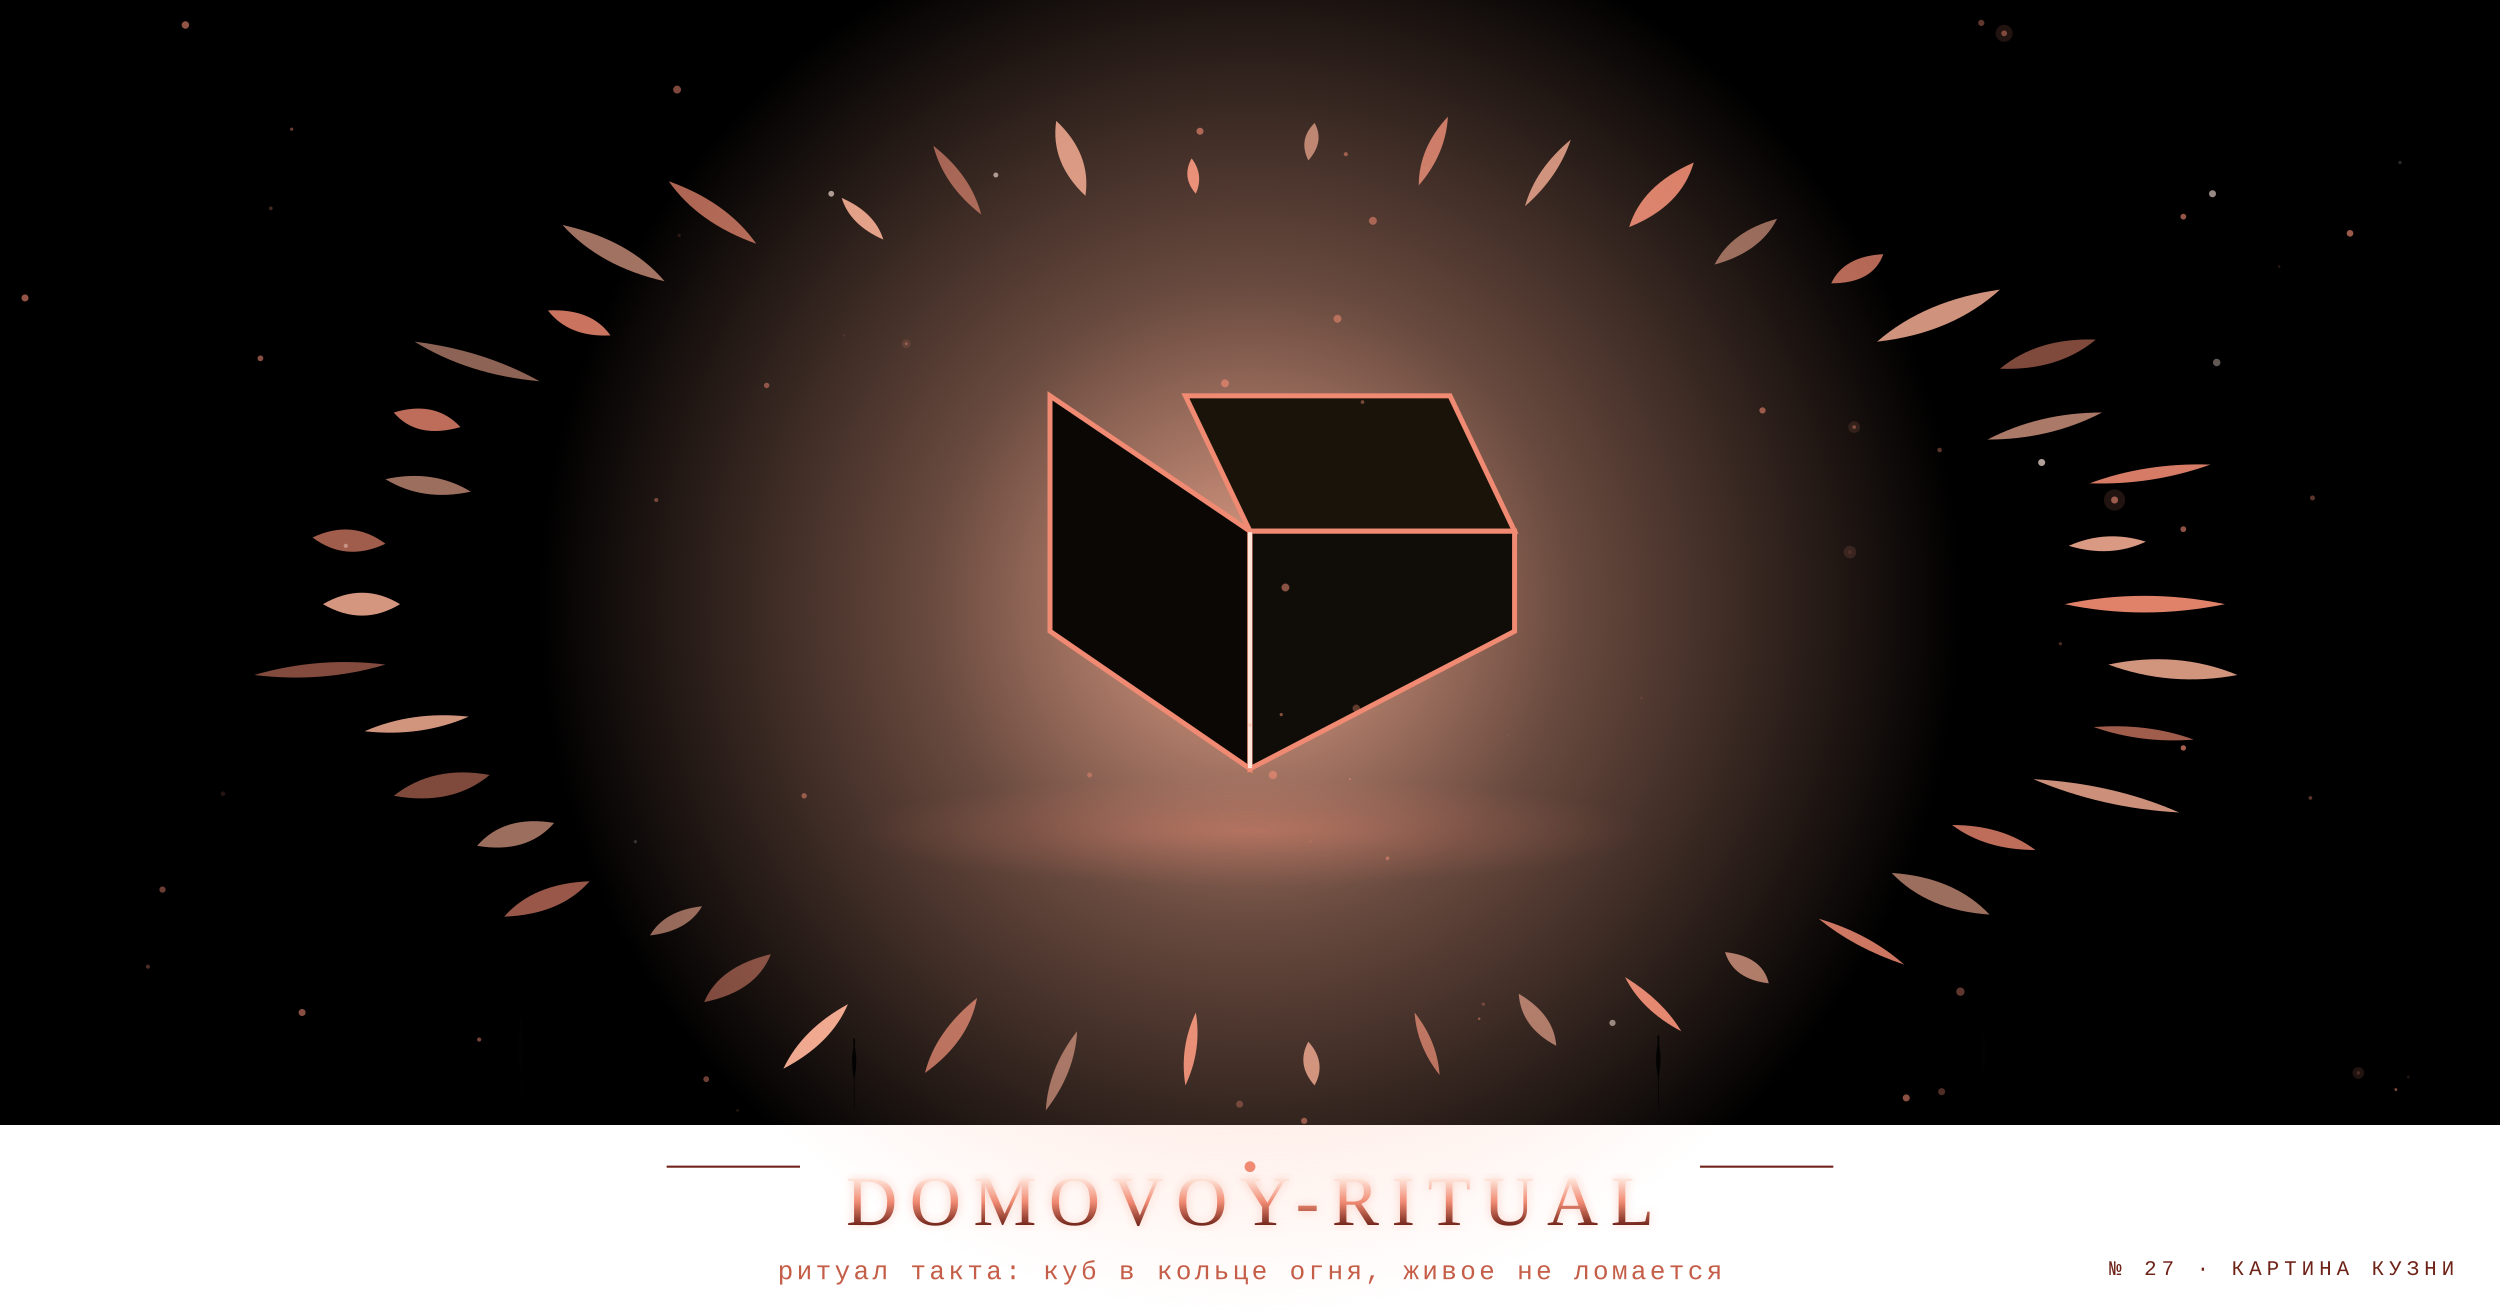
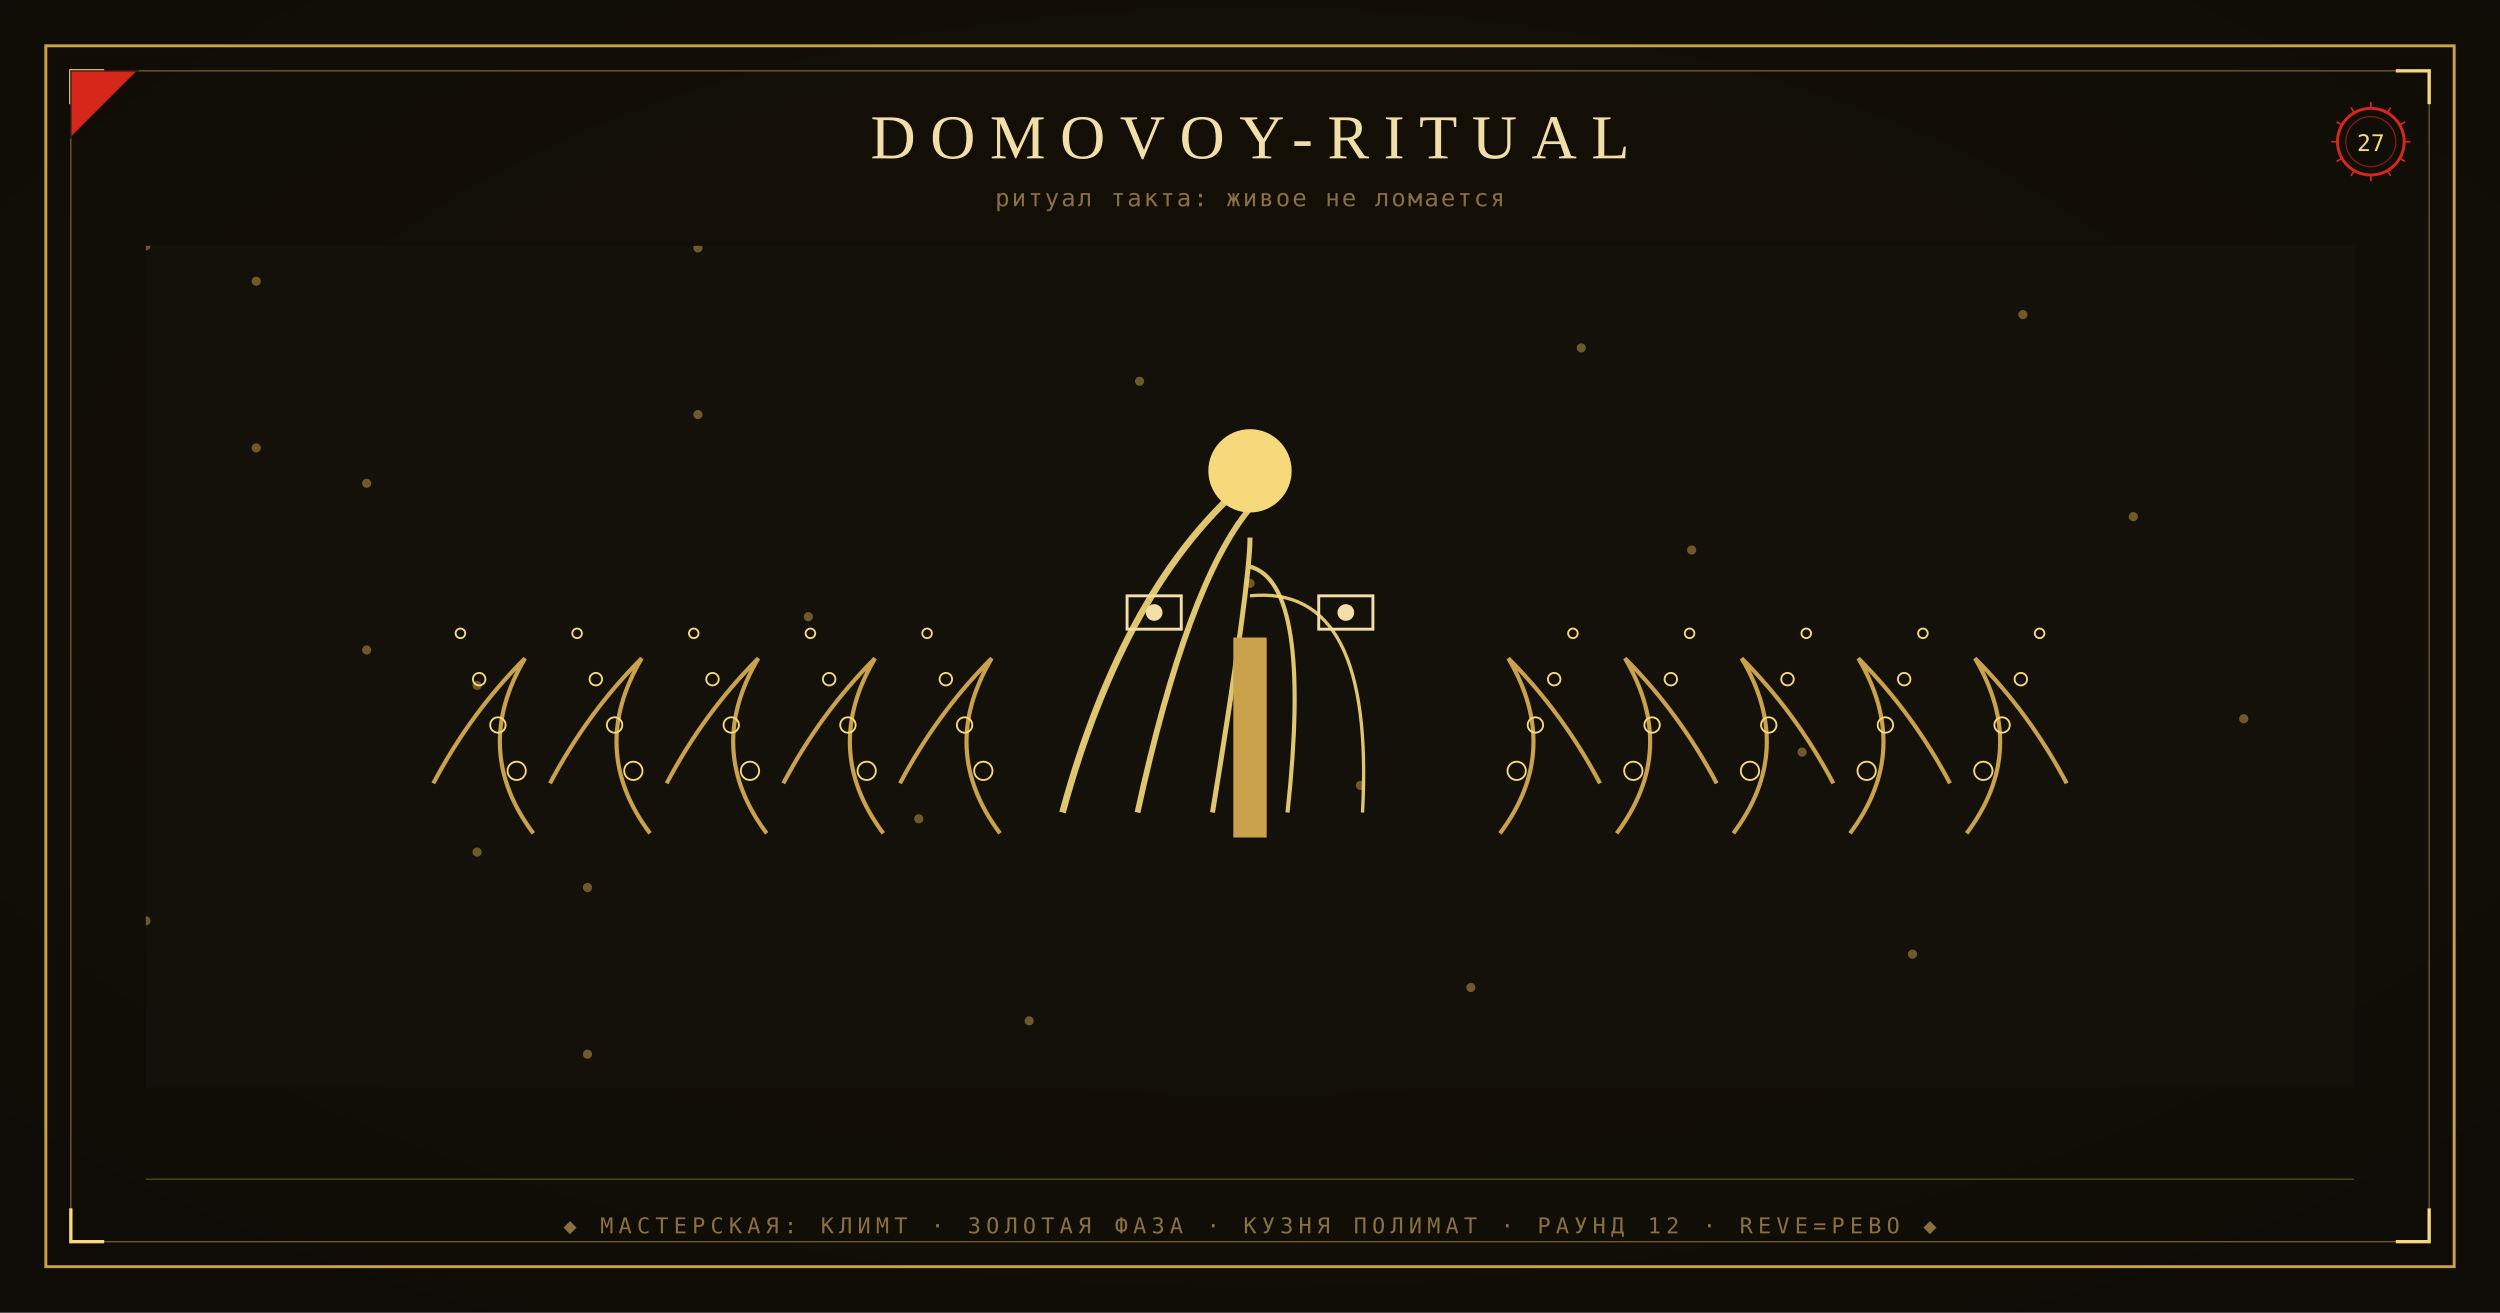
- <svg xmlns="http://www.w3.org/2000/svg" viewBox="0 0 1200 630" width="1200" height="630" role="img">
-   <defs>
-     <linearGradient id="bg" x1="0" y1="0" x2="0" y2="1">
-       <stop offset="0" stop-color="#030202" />
-       <stop offset=".55" stop-color="#0A0705" />
-       <stop offset="1" stop-color="#060403" />
-     </linearGradient>
-     <radialGradient id="vig" cx=".5" cy=".46" r=".75">
-       <stop offset=".55" stop-color="#000" stop-opacity="0" />
-       <stop offset="1" stop-color="#000" stop-opacity=".82" />
-     </radialGradient>
-   </defs>
-   <rect width="1200" height="540" fill="url(#bg)" />
-   <defs>
-     <radialGradient id="fr">
-       <stop offset="0" stop-color="#FFB499" stop-opacity="0.9" />
-       <stop offset=".45" stop-color="#FFB499" stop-opacity="0.41" />
-       <stop offset="1" stop-color="#FFB499" stop-opacity="0" />
-     </radialGradient>
-     <radialGradient id="gl">
-       <stop offset="0" stop-color="#F08A72" stop-opacity="0.7" />
-       <stop offset=".45" stop-color="#F08A72" stop-opacity="0.32" />
-       <stop offset="1" stop-color="#F08A72" stop-opacity="0" />
-     </radialGradient>
-     <filter id="neb" x="-20%" y="-20%" width="140%" height="140%">
-       <feTurbulence type="fractalNoise" baseFrequency="0.003 0.012" numOctaves="4" seed="420" result="n" />
-       <feColorMatrix in="n" type="matrix" values="0 0 0 0 0.941  0 0 0 0 0.541  0 0 0 0 0.447  0 0 0 0.64 -0.33" />
-       <feGaussianBlur stdDeviation="2" />
-     </filter>
-     <filter id="neb2" x="-20%" y="-20%" width="140%" height="140%">
-       <feTurbulence type="fractalNoise" baseFrequency="0.007 0.004" numOctaves="3" seed="427" result="n" />
-       <feColorMatrix in="n" type="matrix" values="0 0 0 0 0.788  0 0 0 0 0.706  0 0 0 0 0.345  0 0 0 0.61 -0.55" />
-       <feGaussianBlur stdDeviation="1.6" />
-     </filter>
-   </defs>
-   <rect width="1200" height="540" opacity="19.25" />
-   <path d="M991 290 Q 1029 298 1068 290 Q 1029 282 991 290 Z" fill="#F08A72" opacity="0.93" />
-   <path d="M1012 319 Q 1042 330 1074 324 Q 1045 312 1012 319 Z" fill="#FFB499" opacity="0.82" />
-   <path d="M1005 349 Q 1028 357 1053 355 Q 1031 347 1005 349 Z" fill="#F08A72" opacity="0.67" />
-   <path d="M976 374 Q 1009 388 1046 390 Q 1014 376 976 374 Z" fill="#FFB499" opacity="0.80" />
-   <path d="M937 396 Q 953 408 977 408 Q 961 396 937 396 Z" fill="#F08A72" opacity="0.79" />
-   <path d="M908 419 Q 925 437 955 439 Q 938 421 908 419 Z" fill="#FFB499" opacity="0.61" />
-   <path d="M873 441 Q 890 455 914 463 Q 897 448 873 441 Z" fill="#F08A72" opacity="0.85" />
-   <path d="M828 457 Q 832 470 849 472 Q 846 459 828 457 Z" fill="#FFB499" opacity="0.66" />
-   <path d="M780 469 Q 788 485 807 495 Q 798 480 780 469 Z" fill="#F08A72" opacity="0.93" />
-   <path d="M729 477 Q 730 493 747 502 Q 746 487 729 477 Z" fill="#FFB499" opacity="0.61" />
-   <path d="M679 486 Q 680 502 691 516 Q 690 500 679 486 Z" fill="#F08A72" opacity="0.70" />
-   <path d="M628 500 Q 622 511 631 521 Q 637 510 628 500 Z" fill="#FFB499" opacity="0.76" />
-   <path d="M574 486 Q 566 503 569 521 Q 577 504 574 486 Z" fill="#F08A72" opacity="0.93" />
-   <path d="M517 495 Q 503 513 502 533 Q 516 515 517 495 Z" fill="#FFB499" opacity="0.57" />
-   <path d="M469 479 Q 449 495 444 515 Q 465 500 469 479 Z" fill="#F08A72" opacity="0.72" />
-   <path d="M407 482 Q 385 494 376 513 Q 399 501 407 482 Z" fill="#FFB499" opacity="0.93" />
-   <path d="M370 458 Q 345 464 338 481 Q 363 476 370 458 Z" fill="#F08A72" opacity="0.51" />
-   <path d="M337 435 Q 319 437 312 449 Q 330 447 337 435 Z" fill="#FFB499" opacity="0.57" />
-   <path d="M283 423 Q 256 424 242 440 Q 269 439 283 423 Z" fill="#F08A72" opacity="0.63" />
-   <path d="M266 395 Q 242 391 229 406 Q 253 410 266 395 Z" fill="#FFB499" opacity="0.61" />
-   <path d="M235 372 Q 208 367 189 382 Q 217 387 235 372 Z" fill="#F08A72" opacity="0.53" />
-   <path d="M225 344 Q 198 341 175 351 Q 202 354 225 344 Z" fill="#FFB499" opacity="0.82" />
-   <path d="M185 319 Q 153 315 122 324 Q 155 328 185 319 Z" fill="#F08A72" opacity="0.54" />
-   <path d="M192 290 Q 174 279 155 290 Q 174 301 192 290 Z" fill="#FFB499" opacity="0.83" />
-   <path d="M185 261 Q 169 249 150 258 Q 166 270 185 261 Z" fill="#F08A72" opacity="0.67" />
-   <path d="M226 236 Q 208 225 185 230 Q 203 241 226 236 Z" fill="#FFB499" opacity="0.61" />
-   <path d="M221 205 Q 209 192 189 198 Q 200 211 221 205 Z" fill="#F08A72" opacity="0.79" />
-   <path d="M259 183 Q 232 168 199 164 Q 225 180 259 183 Z" fill="#FFB499" opacity="0.55" />
-   <path d="M293 161 Q 284 148 263 149 Q 273 162 293 161 Z" fill="#F08A72" opacity="0.84" />
-   <path d="M319 135 Q 302 115 270 108 Q 288 128 319 135 Z" fill="#FFB499" opacity="0.63" />
-   <path d="M363 117 Q 349 97 321 87 Q 335 107 363 117 Z" fill="#F08A72" opacity="0.72" />
-   <path d="M424 115 Q 420 102 404 95 Q 408 108 424 115 Z" fill="#FFB499" opacity="0.87" />
-   <path d="M471 103 Q 466 84 448 70 Q 453 89 471 103 Z" fill="#F08A72" opacity="0.61" />
-   <path d="M521 94 Q 524 74 507 58 Q 504 78 521 94 Z" fill="#FFB499" opacity="0.81" />
-   <path d="M574 93 Q 578 84 572 76 Q 567 85 574 93 Z" fill="#F08A72" opacity="0.94" />
-   <path d="M628 77 Q 636 68 631 59 Q 623 67 628 77 Z" fill="#FFB499" opacity="0.66" />
-   <path d="M681 89 Q 694 74 695 56 Q 681 71 681 89 Z" fill="#F08A72" opacity="0.79" />
-   <path d="M732 99 Q 748 85 754 67 Q 737 81 732 99 Z" fill="#FFB499" opacity="0.77" />
-   <path d="M782 109 Q 807 99 813 78 Q 788 89 782 109 Z" fill="#F08A72" opacity="0.89" />
-   <path d="M823 127 Q 845 121 853 105 Q 831 111 823 127 Z" fill="#FFB499" opacity="0.56" />
-   <path d="M879 136 Q 899 136 904 122 Q 885 123 879 136 Z" fill="#F08A72" opacity="0.75" />
-   <path d="M901 164 Q 937 160 960 139 Q 924 144 901 164 Z" fill="#FFB499" opacity="0.81" />
-   <path d="M960 177 Q 988 178 1006 163 Q 978 162 960 177 Z" fill="#F08A72" opacity="0.53" />
-   <path d="M954 211 Q 984 211 1009 198 Q 979 198 954 211 Z" fill="#FFB499" opacity="0.67" />
-   <path d="M1003 232 Q 1033 233 1061 223 Q 1030 222 1003 232 Z" fill="#F08A72" opacity="0.89" />
-   <path d="M993 262 Q 1013 268 1030 260 Q 1011 254 993 262 Z" fill="#FFB499" opacity="0.85" />
-   <circle cx="600.0" cy="290.0" r="340.0" fill="url(#fr)" />
-   <polygon points="569,190 696,190 727,255 600,255" fill="#191309" stroke="#F08A72" stroke-width="2.4" />
-   <polygon points="504,190 600,255 600,369 504,303" fill="#0A0705" stroke="#F08A72" stroke-width="2.4" />
-   <polygon points="600,255 727,255 727,303 600,369" fill="#100C08" stroke="#F08A72" stroke-width="2.4" />
-   <line x1="600" y1="255.44" x2="600" y2="368.72" stroke="#FFE8DD" stroke-width="2" opacity=".95" />
-   <ellipse cx="600" cy="399" rx="190" ry="26" fill="url(#gl)" opacity=".55" />
-   <g transform="translate(250 534) scale(1.50) rotate(0)">
-     <path d="M0 0 C -0.16 -3 -0.2 -8 -0.13 -12.5 C -0.1 -14 -0.34 -14.6 -0.5 -15.6 C -0.95 -18.5 -1 -22 -0.55 -24.5 C -0.28 -26 -0.28 -27 -0.4 -28.4 C -0.5 -30.2 0.5 -30.2 0.4 -28.4 C 0.28 -27 0.28 -26 0.55 -24.5 C 1 -22 0.95 -18.5 0.5 -15.6 C 0.34 -14.6 0.1 -14 0.13 -12.5 C 0.2 -8 0.16 -3 0 0 Z" fill="#020202" opacity="0.94" />
+ <svg xmlns="http://www.w3.org/2000/svg" viewBox="0 0 1200 630" width="1200" height="630">
+   <rect width="1200" height="630" fill="#0D0A07" />
+   <radialGradient id="vig27" cx="0.5" cy="0.42" r="0.95">
+     <stop offset="0" stop-color="#181206" />
+     <stop offset="1" stop-color="#0D0A07" />
+   </radialGradient>
+   <rect width="1200" height="630" fill="url(#vig27)" opacity="0.9" />
+   <rect x="22" y="22" width="1156" height="586" fill="none" stroke="#C9A24B" stroke-width="1.4" />
+   <rect x="34" y="34" width="1132" height="562" fill="none" stroke="#C9A24B" stroke-width="0.6" opacity="0.55" />
+   <path d="M 34 50 L 34 34 L 50 34" fill="none" stroke="#F6D97A" stroke-width="1.6" />
+   <path d="M 1166 50 L 1166 34 L 1150 34" fill="none" stroke="#F6D97A" stroke-width="1.6" />
+   <path d="M 34 580 L 34 596 L 50 596" fill="none" stroke="#F6D97A" stroke-width="1.6" />
+   <path d="M 1166 580 L 1166 596 L 1150 596" fill="none" stroke="#F6D97A" stroke-width="1.6" />
+   <path d="M 34 66 L 34 34 L 66 34 Z" fill="#D5281B" />
+   <path d="M 34 66 L 34 34 L 66 34 Z" fill="none" stroke="#0D0A07" stroke-width="0.8" opacity="0.65" />
+   <text x="600.0" y="76" text-anchor="middle" font-family="Georgia, 'Times New Roman', serif" font-size="30" fill="#F2DFA8" letter-spacing="7">DOMOVOY-RITUAL</text>
+   <text x="600.0" y="99" text-anchor="middle" font-family="'Cascadia Mono', ui-monospace, Consolas, monospace" font-size="11.5" fill="#8A7040" letter-spacing="1">ритуал такта: живое не ломается</text>
+   <g transform="translate(1138,68)">
+     <circle r="16" fill="none" stroke="#D5281B" stroke-width="1.4" />
+     <circle r="12" fill="none" stroke="#D5281B" stroke-width="0.6" opacity="0.6" />
+     <text y="4.5" text-anchor="middle" font-family="'Cascadia Mono', ui-monospace, Consolas, monospace" font-size="11" fill="#F6D97A">27</text>
+     <g stroke="#D5281B" stroke-width="0.8">
+       <line x1="0" y1="-19" x2="0" y2="-16" transform="rotate(0)" />
+       <line x1="0" y1="-19" x2="0" y2="-16" transform="rotate(30)" />
+       <line x1="0" y1="-19" x2="0" y2="-16" transform="rotate(60)" />
+       <line x1="0" y1="-19" x2="0" y2="-16" transform="rotate(90)" />
+       <line x1="0" y1="-19" x2="0" y2="-16" transform="rotate(120)" />
+       <line x1="0" y1="-19" x2="0" y2="-16" transform="rotate(150)" />
+       <line x1="0" y1="-19" x2="0" y2="-16" transform="rotate(180)" />
+       <line x1="0" y1="-19" x2="0" y2="-16" transform="rotate(210)" />
+       <line x1="0" y1="-19" x2="0" y2="-16" transform="rotate(240)" />
+       <line x1="0" y1="-19" x2="0" y2="-16" transform="rotate(270)" />
+       <line x1="0" y1="-19" x2="0" y2="-16" transform="rotate(300)" />
+       <line x1="0" y1="-19" x2="0" y2="-16" transform="rotate(330)" />
+     </g>
  </g>
-   <g transform="translate(952 534) scale(1.35) rotate(0)">
-     <path d="M0 0 C -0.16 -3 -0.2 -8 -0.13 -12.5 C -0.1 -14 -0.34 -14.6 -0.5 -15.6 C -0.95 -18.5 -1 -22 -0.55 -24.5 C -0.28 -26 -0.28 -27 -0.4 -28.4 C -0.5 -30.2 0.5 -30.2 0.4 -28.4 C 0.28 -27 0.28 -26 0.55 -24.5 C 1 -22 0.95 -18.5 0.5 -15.6 C 0.34 -14.6 0.1 -14 0.13 -12.5 C 0.2 -8 0.16 -3 0 0 Z" fill="#020202" opacity="0.94" />
+   <line x1="70" y1="566" x2="1130" y2="566" stroke="#C9A24B" stroke-width="0.5" opacity="0.5" />
+   <text x="600.0" y="592" text-anchor="middle" font-family="'Cascadia Mono', ui-monospace, Consolas, monospace" font-size="10.5" fill="#8A7040" letter-spacing="2.5">◆ МАСТЕРСКАЯ: КЛИМТ · ЗОЛОТАЯ ФАЗА · КУЗНЯ ПОЛИМАТ · РАУНД 12 · REVE=РЕВО ◆</text>
+   <clipPath id="clip27">
+     <rect x="70" y="118" width="1060" height="404" />
+   </clipPath>
+   <g clip-path="url(#clip27)">
+     <rect x="70" y="118" width="1060" height="404" fill="#14100A" />
+     <circle cx="70" cy="118" r="2.2" fill="#C9A24B" opacity="0.5" />
+     <circle cx="123" cy="215" r="2.2" fill="#C9A24B" opacity="0.5" />
+     <circle cx="176" cy="312" r="2.2" fill="#C9A24B" opacity="0.5" />
+     <circle cx="229" cy="409" r="2.2" fill="#C9A24B" opacity="0.5" />
+     <circle cx="282" cy="506" r="2.2" fill="#C9A24B" opacity="0.5" />
+     <circle cx="335" cy="199" r="2.2" fill="#C9A24B" opacity="0.5" />
+     <circle cx="388" cy="296" r="2.2" fill="#C9A24B" opacity="0.5" />
+     <circle cx="441" cy="393" r="2.2" fill="#C9A24B" opacity="0.5" />
+     <circle cx="494" cy="490" r="2.2" fill="#C9A24B" opacity="0.5" />
+     <circle cx="547" cy="183" r="2.2" fill="#C9A24B" opacity="0.5" />
+     <circle cx="600" cy="280" r="2.2" fill="#C9A24B" opacity="0.5" />
+     <circle cx="653" cy="377" r="2.2" fill="#C9A24B" opacity="0.5" />
+     <circle cx="706" cy="474" r="2.2" fill="#C9A24B" opacity="0.5" />
+     <circle cx="759" cy="167" r="2.2" fill="#C9A24B" opacity="0.5" />
+     <circle cx="812" cy="264" r="2.2" fill="#C9A24B" opacity="0.5" />
+     <circle cx="865" cy="361" r="2.2" fill="#C9A24B" opacity="0.5" />
+     <circle cx="918" cy="458" r="2.2" fill="#C9A24B" opacity="0.5" />
+     <circle cx="971" cy="151" r="2.2" fill="#C9A24B" opacity="0.5" />
+     <circle cx="1024" cy="248" r="2.2" fill="#C9A24B" opacity="0.5" />
+     <circle cx="1077" cy="345" r="2.2" fill="#C9A24B" opacity="0.5" />
+     <circle cx="70" cy="442" r="2.2" fill="#C9A24B" opacity="0.5" />
+     <circle cx="123" cy="135" r="2.2" fill="#C9A24B" opacity="0.5" />
+     <circle cx="176" cy="232" r="2.2" fill="#C9A24B" opacity="0.5" />
+     <circle cx="229" cy="329" r="2.2" fill="#C9A24B" opacity="0.5" />
+     <circle cx="282" cy="426" r="2.2" fill="#C9A24B" opacity="0.5" />
+     <circle cx="335" cy="119" r="2.2" fill="#C9A24B" opacity="0.5" />
+     <path d="M 510.0 390.0 Q 540.0 280.0 600.0 230.0" fill="none" stroke="#F6D97A" stroke-width="3.2" opacity="0.9" />
+     <path d="M 546.0 390.0 Q 570.0 280.0 600.0 244.0" fill="none" stroke="#F6D97A" stroke-width="2.8" opacity="0.9" />
+     <path d="M 582.0 390.0 Q 600.0 280.0 600.0 258.0" fill="none" stroke="#F6D97A" stroke-width="2.4" opacity="0.9" />
+     <path d="M 618.0 390.0 Q 630.0 280.0 600.0 272.0" fill="none" stroke="#F6D97A" stroke-width="2.0" opacity="0.9" />
+     <path d="M 654.0 390.0 Q 660.0 280.0 600.0 286.0" fill="none" stroke="#F6D97A" stroke-width="1.6" opacity="0.9" />
+     <circle cx="600.0" cy="226.0" r="20" fill="#F6D97A" />
+     <rect x="592.0" y="306.0" width="16" height="96" fill="#C9A24B" />
+     <path d="M 480.0 400.0 q -30 -40 -4 -84 q -26 26 -44 60" fill="none" stroke="#C9A24B" stroke-width="2" />
+     <circle cx="472.0" cy="370.0" r="4.4" fill="none" stroke="#F6D97A" stroke-width="0.9" />
+     <circle cx="463.0" cy="348.0" r="3.7" fill="none" stroke="#F6D97A" stroke-width="0.9" />
+     <circle cx="454.0" cy="326.0" r="3.0" fill="none" stroke="#F6D97A" stroke-width="0.9" />
+     <circle cx="445.0" cy="304.0" r="2.3" fill="none" stroke="#F6D97A" stroke-width="0.9" />
+     <path d="M 424.0 400.0 q -30 -40 -4 -84 q -26 26 -44 60" fill="none" stroke="#C9A24B" stroke-width="2" />
+     <circle cx="416.0" cy="370.0" r="4.4" fill="none" stroke="#F6D97A" stroke-width="0.9" />
+     <circle cx="407.0" cy="348.0" r="3.7" fill="none" stroke="#F6D97A" stroke-width="0.9" />
+     <circle cx="398.0" cy="326.0" r="3.0" fill="none" stroke="#F6D97A" stroke-width="0.9" />
+     <circle cx="389.0" cy="304.0" r="2.3" fill="none" stroke="#F6D97A" stroke-width="0.9" />
+     <path d="M 368.0 400.0 q -30 -40 -4 -84 q -26 26 -44 60" fill="none" stroke="#C9A24B" stroke-width="2" />
+     <circle cx="360.0" cy="370.0" r="4.4" fill="none" stroke="#F6D97A" stroke-width="0.9" />
+     <circle cx="351.0" cy="348.0" r="3.7" fill="none" stroke="#F6D97A" stroke-width="0.9" />
+     <circle cx="342.0" cy="326.0" r="3.0" fill="none" stroke="#F6D97A" stroke-width="0.9" />
+     <circle cx="333.0" cy="304.0" r="2.3" fill="none" stroke="#F6D97A" stroke-width="0.9" />
+     <path d="M 312.0 400.0 q -30 -40 -4 -84 q -26 26 -44 60" fill="none" stroke="#C9A24B" stroke-width="2" />
+     <circle cx="304.0" cy="370.0" r="4.4" fill="none" stroke="#F6D97A" stroke-width="0.9" />
+     <circle cx="295.0" cy="348.0" r="3.7" fill="none" stroke="#F6D97A" stroke-width="0.9" />
+     <circle cx="286.0" cy="326.0" r="3.0" fill="none" stroke="#F6D97A" stroke-width="0.9" />
+     <circle cx="277.0" cy="304.0" r="2.3" fill="none" stroke="#F6D97A" stroke-width="0.9" />
+     <path d="M 256.0 400.0 q -30 -40 -4 -84 q -26 26 -44 60" fill="none" stroke="#C9A24B" stroke-width="2" />
+     <circle cx="248.0" cy="370.0" r="4.4" fill="none" stroke="#F6D97A" stroke-width="0.9" />
+     <circle cx="239.0" cy="348.0" r="3.7" fill="none" stroke="#F6D97A" stroke-width="0.9" />
+     <circle cx="230.0" cy="326.0" r="3.0" fill="none" stroke="#F6D97A" stroke-width="0.9" />
+     <circle cx="221.0" cy="304.0" r="2.3" fill="none" stroke="#F6D97A" stroke-width="0.9" />
+     <path d="M 720.0 400.0 q 30 -40 4 -84 q 26 26 44 60" fill="none" stroke="#C9A24B" stroke-width="2" />
+     <circle cx="728.0" cy="370.0" r="4.4" fill="none" stroke="#F6D97A" stroke-width="0.9" />
+     <circle cx="737.0" cy="348.0" r="3.7" fill="none" stroke="#F6D97A" stroke-width="0.9" />
+     <circle cx="746.0" cy="326.0" r="3.0" fill="none" stroke="#F6D97A" stroke-width="0.9" />
+     <circle cx="755.0" cy="304.0" r="2.3" fill="none" stroke="#F6D97A" stroke-width="0.9" />
+     <path d="M 776.0 400.0 q 30 -40 4 -84 q 26 26 44 60" fill="none" stroke="#C9A24B" stroke-width="2" />
+     <circle cx="784.0" cy="370.0" r="4.4" fill="none" stroke="#F6D97A" stroke-width="0.9" />
+     <circle cx="793.0" cy="348.0" r="3.7" fill="none" stroke="#F6D97A" stroke-width="0.9" />
+     <circle cx="802.0" cy="326.0" r="3.0" fill="none" stroke="#F6D97A" stroke-width="0.9" />
+     <circle cx="811.0" cy="304.0" r="2.3" fill="none" stroke="#F6D97A" stroke-width="0.9" />
+     <path d="M 832.0 400.0 q 30 -40 4 -84 q 26 26 44 60" fill="none" stroke="#C9A24B" stroke-width="2" />
+     <circle cx="840.0" cy="370.0" r="4.4" fill="none" stroke="#F6D97A" stroke-width="0.9" />
+     <circle cx="849.0" cy="348.0" r="3.7" fill="none" stroke="#F6D97A" stroke-width="0.9" />
+     <circle cx="858.0" cy="326.0" r="3.0" fill="none" stroke="#F6D97A" stroke-width="0.9" />
+     <circle cx="867.0" cy="304.0" r="2.3" fill="none" stroke="#F6D97A" stroke-width="0.9" />
+     <path d="M 888.0 400.0 q 30 -40 4 -84 q 26 26 44 60" fill="none" stroke="#C9A24B" stroke-width="2" />
+     <circle cx="896.0" cy="370.0" r="4.4" fill="none" stroke="#F6D97A" stroke-width="0.9" />
+     <circle cx="905.0" cy="348.0" r="3.7" fill="none" stroke="#F6D97A" stroke-width="0.9" />
+     <circle cx="914.0" cy="326.0" r="3.0" fill="none" stroke="#F6D97A" stroke-width="0.9" />
+     <circle cx="923.0" cy="304.0" r="2.3" fill="none" stroke="#F6D97A" stroke-width="0.9" />
+     <path d="M 944.0 400.0 q 30 -40 4 -84 q 26 26 44 60" fill="none" stroke="#C9A24B" stroke-width="2" />
+     <circle cx="952.0" cy="370.0" r="4.4" fill="none" stroke="#F6D97A" stroke-width="0.9" />
+     <circle cx="961.0" cy="348.0" r="3.7" fill="none" stroke="#F6D97A" stroke-width="0.9" />
+     <circle cx="970.0" cy="326.0" r="3.0" fill="none" stroke="#F6D97A" stroke-width="0.9" />
+     <circle cx="979.0" cy="304.0" r="2.3" fill="none" stroke="#F6D97A" stroke-width="0.9" />
+     <rect x="541.0" y="286.0" width="26" height="16" fill="none" stroke="#F2DFA8" stroke-width="1.4" />
+     <circle cx="554.0" cy="294.0" r="4" fill="#F2DFA8" />
+     <rect x="633.0" y="286.0" width="26" height="16" fill="none" stroke="#F2DFA8" stroke-width="1.4" />
+     <circle cx="646.0" cy="294.0" r="4" fill="#F2DFA8" />
  </g>
-   <g transform="translate(410 534) scale(1.20) rotate(0)">
-     <path d="M0 0 C -0.16 -3 -0.2 -8 -0.13 -12.5 C -0.1 -14 -0.34 -14.6 -0.5 -15.6 C -0.95 -18.5 -1 -22 -0.55 -24.5 C -0.28 -26 -0.28 -27 -0.4 -28.4 C -0.5 -30.2 0.5 -30.2 0.4 -28.4 C 0.28 -27 0.28 -26 0.55 -24.5 C 1 -22 0.95 -18.5 0.5 -15.6 C 0.34 -14.6 0.1 -14 0.13 -12.5 C 0.2 -8 0.16 -3 0 0 Z" fill="#020202" opacity="0.94" />
-   </g>
-   <g transform="translate(796 534) scale(1.25) rotate(0)">
-     <path d="M0 0 C -0.16 -3 -0.2 -8 -0.13 -12.5 C -0.1 -14 -0.34 -14.6 -0.5 -15.6 C -0.95 -18.5 -1 -22 -0.55 -24.5 C -0.28 -26 -0.28 -27 -0.4 -28.4 C -0.5 -30.2 0.5 -30.2 0.4 -28.4 C 0.28 -27 0.28 -26 0.55 -24.5 C 1 -22 0.95 -18.5 0.5 -15.6 C 0.34 -14.6 0.1 -14 0.13 -12.5 C 0.2 -8 0.16 -3 0 0 Z" fill="#020202" opacity="0.94" />
-   </g>
-   <circle cx="1062" cy="93" r="1.7" fill="#FFE8DD" opacity="0.59" />
-   <circle cx="1048" cy="254" r="1.4" fill="#F08A72" opacity="0.59" />
-   <circle cx="1048" cy="104" r="1.4" fill="#F08A72" opacity="0.62" />
-   <circle cx="1128" cy="112" r="1.6" fill="#F08A72" opacity="0.65" />
-   <circle cx="230" cy="499" r="1.0" fill="#F08A72" opacity="0.49" />
-   <circle cx="888" cy="265" r="3.0" fill="#F08A72" opacity=".14" />
-   <circle cx="888" cy="265" r="1.0" fill="#F08A72" opacity="0.10" />
-   <circle cx="654" cy="193" r="0.9" fill="#F08A72" opacity="0.45" />
-   <circle cx="78" cy="427" r="1.5" fill="#F08A72" opacity="0.45" />
-   <circle cx="648" cy="374" r="0.5" fill="#F08A72" opacity="0.54" />
-   <circle cx="1064" cy="174" r="1.8" fill="#FFE8DD" opacity="0.38" />
-   <circle cx="107" cy="381" r="1.1" fill="#F08A72" opacity="0.15" />
-   <circle cx="931" cy="216" r="1.1" fill="#F08A72" opacity="0.37" />
-   <circle cx="788" cy="335" r="0.7" fill="#F08A72" opacity="0.11" />
-   <circle cx="399" cy="93" r="1.4" fill="#FFE8DD" opacity="0.64" />
-   <circle cx="140" cy="62" r="0.8" fill="#F08A72" opacity="0.44" />
-   <circle cx="71" cy="464" r="1.0" fill="#F08A72" opacity="0.32" />
-   <circle cx="1132" cy="515" r="2.8" fill="#F08A72" opacity=".14" />
-   <circle cx="1132" cy="515" r="0.9" fill="#F08A72" opacity="0.18" />
-   <circle cx="617" cy="282" r="1.9" fill="#F08A72" opacity="0.54" />
-   <circle cx="615" cy="343" r="0.8" fill="#F08A72" opacity="0.52" />
-   <circle cx="435" cy="165" r="2.1" fill="#F08A72" opacity=".14" />
-   <circle cx="435" cy="165" r="0.7" fill="#F08A72" opacity="0.40" />
-   <circle cx="1110" cy="239" r="1.2" fill="#F08A72" opacity="0.38" />
-   <circle cx="600" cy="348" r="0.8" fill="#F08A72" opacity="0.29" />
-   <circle cx="166" cy="262" r="1.0" fill="#FFE8DD" opacity="0.40" />
-   <circle cx="130" cy="100" r="0.9" fill="#F08A72" opacity="0.29" />
-   <circle cx="1094" cy="128" r="0.6" fill="#F08A72" opacity="0.18" />
-   <circle cx="354" cy="533" r="0.7" fill="#F08A72" opacity="0.14" />
-   <circle cx="626" cy="538" r="1.5" fill="#F08A72" opacity="0.54" />
-   <circle cx="890" cy="205" r="2.8" fill="#F08A72" opacity=".14" />
-   <circle cx="890" cy="205" r="0.9" fill="#F08A72" opacity="0.42" />
-   <circle cx="145" cy="486" r="1.7" fill="#F08A72" opacity="0.57" />
-   <circle cx="326" cy="113" r="0.8" fill="#F08A72" opacity="0.14" />
-   <circle cx="980" cy="222" r="1.7" fill="#FFE8DD" opacity="0.69" />
-   <circle cx="915" cy="527" r="1.7" fill="#F08A72" opacity="0.58" />
-   <circle cx="315" cy="240" r="1.0" fill="#F08A72" opacity="0.43" />
-   <circle cx="611" cy="372" r="2.0" fill="#F08A72" opacity="0.62" />
-   <circle cx="774" cy="491" r="1.5" fill="#FFE8DD" opacity="0.53" />
-   <circle cx="941" cy="476" r="2.0" fill="#F08A72" opacity="0.40" />
-   <circle cx="1015" cy="240" r="5.1" fill="#F08A72" opacity=".14" />
-   <circle cx="1015" cy="240" r="1.7" fill="#F08A72" opacity="0.59" />
-   <circle cx="478" cy="84" r="1.2" fill="#FFE8DD" opacity="0.60" />
-   <circle cx="1109" cy="383" r="0.9" fill="#F08A72" opacity="0.38" />
-   <circle cx="659" cy="106" r="1.9" fill="#F08A72" opacity="0.56" />
-   <circle cx="629" cy="404" r="0.6" fill="#F08A72" opacity="0.23" />
-   <circle cx="89" cy="12" r="1.8" fill="#F08A72" opacity="0.60" />
-   <circle cx="588" cy="184" r="1.9" fill="#F08A72" opacity="0.66" />
-   <circle cx="932" cy="524" r="1.7" fill="#F08A72" opacity="0.33" />
-   <circle cx="595" cy="530" r="1.7" fill="#F08A72" opacity="0.34" />
-   <circle cx="989" cy="309" r="0.8" fill="#F08A72" opacity="0.31" />
-   <circle cx="962" cy="16" r="4.1" fill="#F08A72" opacity=".14" />
-   <circle cx="962" cy="16" r="1.4" fill="#F08A72" opacity="0.46" />
-   <circle cx="386" cy="382" r="1.3" fill="#F08A72" opacity="0.52" />
-   <circle cx="125" cy="172" r="1.4" fill="#F08A72" opacity="0.56" />
-   <circle cx="305" cy="404" r="0.8" fill="#FFE8DD" opacity="0.18" />
-   <circle cx="651" cy="340" r="1.8" fill="#F08A72" opacity="0.36" />
-   <circle cx="642" cy="153" r="1.9" fill="#F08A72" opacity="0.57" />
-   <circle cx="666" cy="412" r="0.9" fill="#F08A72" opacity="0.54" />
-   <circle cx="1152" cy="78" r="0.8" fill="#FFE8DD" opacity="0.18" />
-   <circle cx="1156" cy="517" r="0.7" fill="#F08A72" opacity="0.15" />
-   <circle cx="710" cy="489" r="0.6" fill="#F08A72" opacity="0.50" />
-   <circle cx="325" cy="43" r="1.9" fill="#F08A72" opacity="0.52" />
-   <circle cx="951" cy="11" r="1.5" fill="#F08A72" opacity="0.40" />
-   <circle cx="368" cy="185" r="1.3" fill="#F08A72" opacity="0.51" />
-   <circle cx="712" cy="482" r="0.8" fill="#F08A72" opacity="0.30" />
-   <circle cx="646" cy="74" r="1.0" fill="#F08A72" opacity="0.52" />
-   <circle cx="12" cy="143" r="1.7" fill="#F08A72" opacity="0.61" />
-   <circle cx="1150" cy="523" r="0.7" fill="#F08A72" opacity="0.53" />
-   <circle cx="846" cy="197" r="1.5" fill="#F08A72" opacity="0.57" />
-   <circle cx="724" cy="353" r="0.5" fill="#F08A72" opacity="0.12" />
-   <circle cx="523" cy="372" r="1.2" fill="#F08A72" opacity="0.46" />
-   <circle cx="1048" cy="359" r="1.3" fill="#F08A72" opacity="0.69" />
-   <circle cx="576" cy="63" r="1.7" fill="#F08A72" opacity="0.64" />
-   <circle cx="405" cy="161" r="0.6" fill="#F08A72" opacity="0.11" />
-   <circle cx="339" cy="518" r="1.4" fill="#F08A72" opacity="0.46" />
-   <linearGradient id="gtxt" x1="0" y1="0" x2="0" y2="1">
-     <stop offset="0" stop-color="#FFE8DD" />
-     <stop offset=".5" stop-color="#F08A72" />
-     <stop offset="1" stop-color="#6E2218" />
-   </linearGradient>
-   <filter id="soft">
-     <feGaussianBlur stdDeviation="2.2" />
-   </filter>
-   <line x1="320" y1="560" x2="384" y2="560" stroke="#6E2218" stroke-width="1" />
-   <circle cx="600" cy="560" r="2.6" fill="#F08A72" />
-   <line x1="816" y1="560" x2="880" y2="560" stroke="#6E2218" stroke-width="1" />
-   <text x="600.0" y="588" text-anchor="middle" font-family="Georgia,'Times New Roman',serif" font-size="34" letter-spacing="6" fill="#F08A72" opacity=".38" filter="url(#soft)">DOMOVOY-RITUAL</text>
-   <text x="600.0" y="588" text-anchor="middle" font-family="Georgia,'Times New Roman',serif" font-size="34" letter-spacing="6" fill="url(#gtxt)">DOMOVOY-RITUAL</text>
-   <text x="600.0" y="614" text-anchor="middle" font-family="ui-monospace,'Cascadia Mono',Consolas,'Courier New',monospace" font-size="12.5" letter-spacing="1.6" fill="#C05038" opacity=".92">ритуал такта: куб в кольце огня, живое не ломается</text>
-   <text x="1178" y="612" text-anchor="end" font-family="ui-monospace,'Cascadia Mono',Consolas,'Courier New',monospace" font-size="10" letter-spacing="2.4" fill="#6E2218">№ 27 · КАРТИНА КУЗНИ</text>
</svg>
